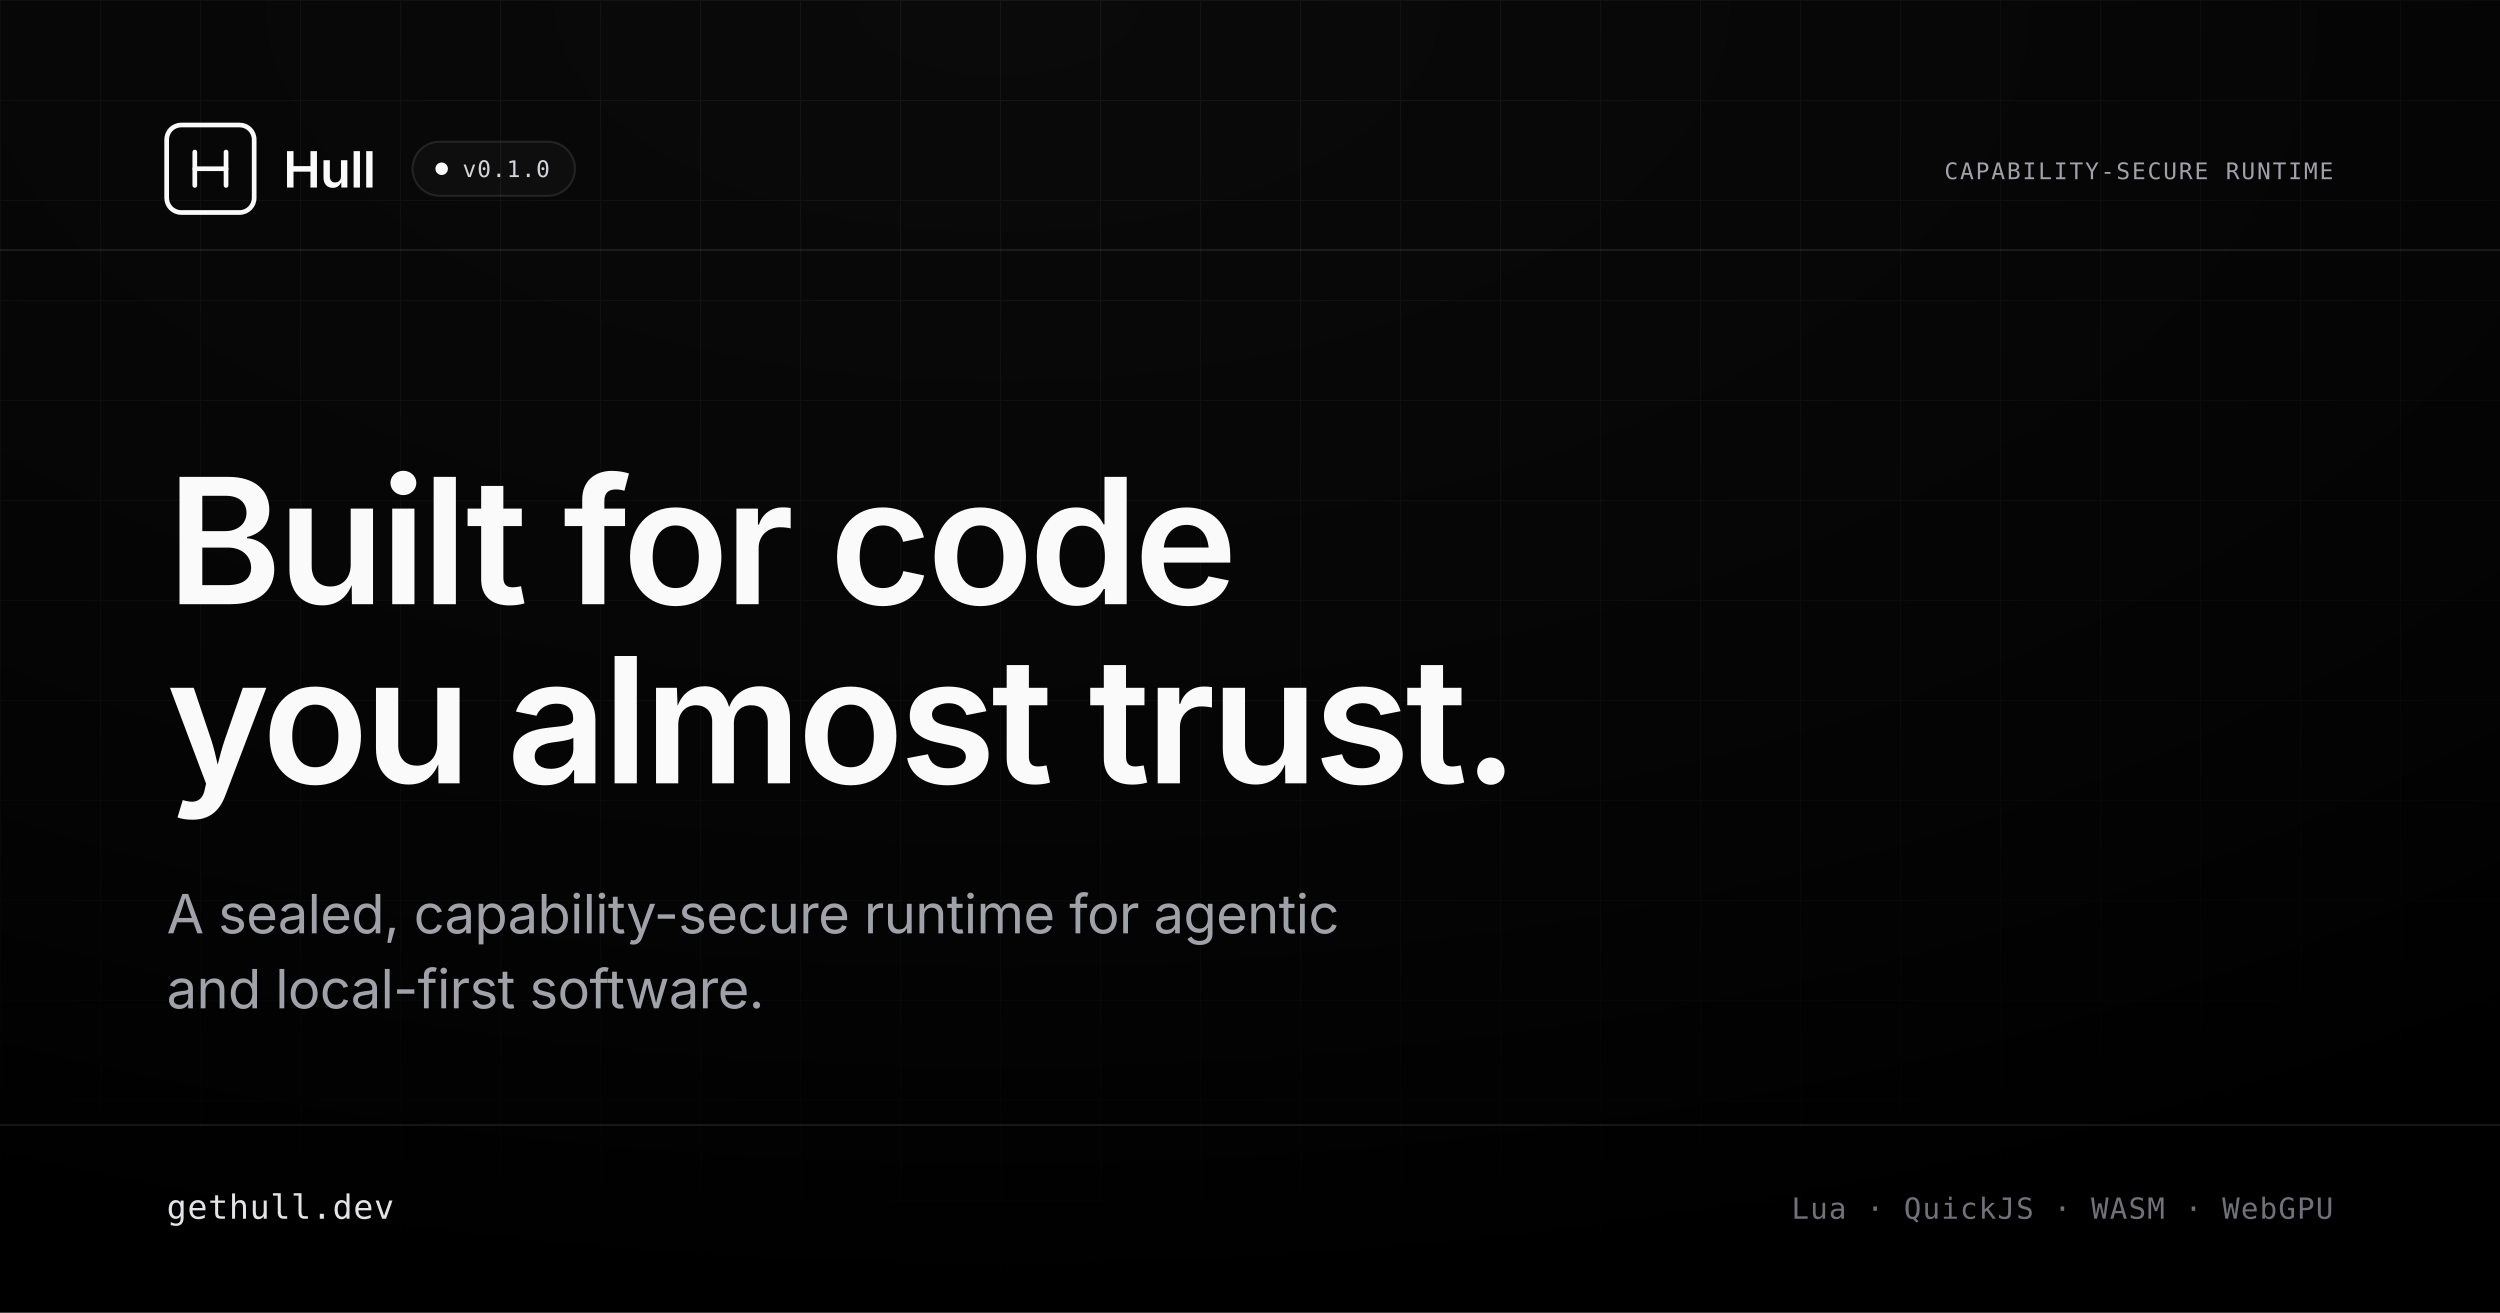
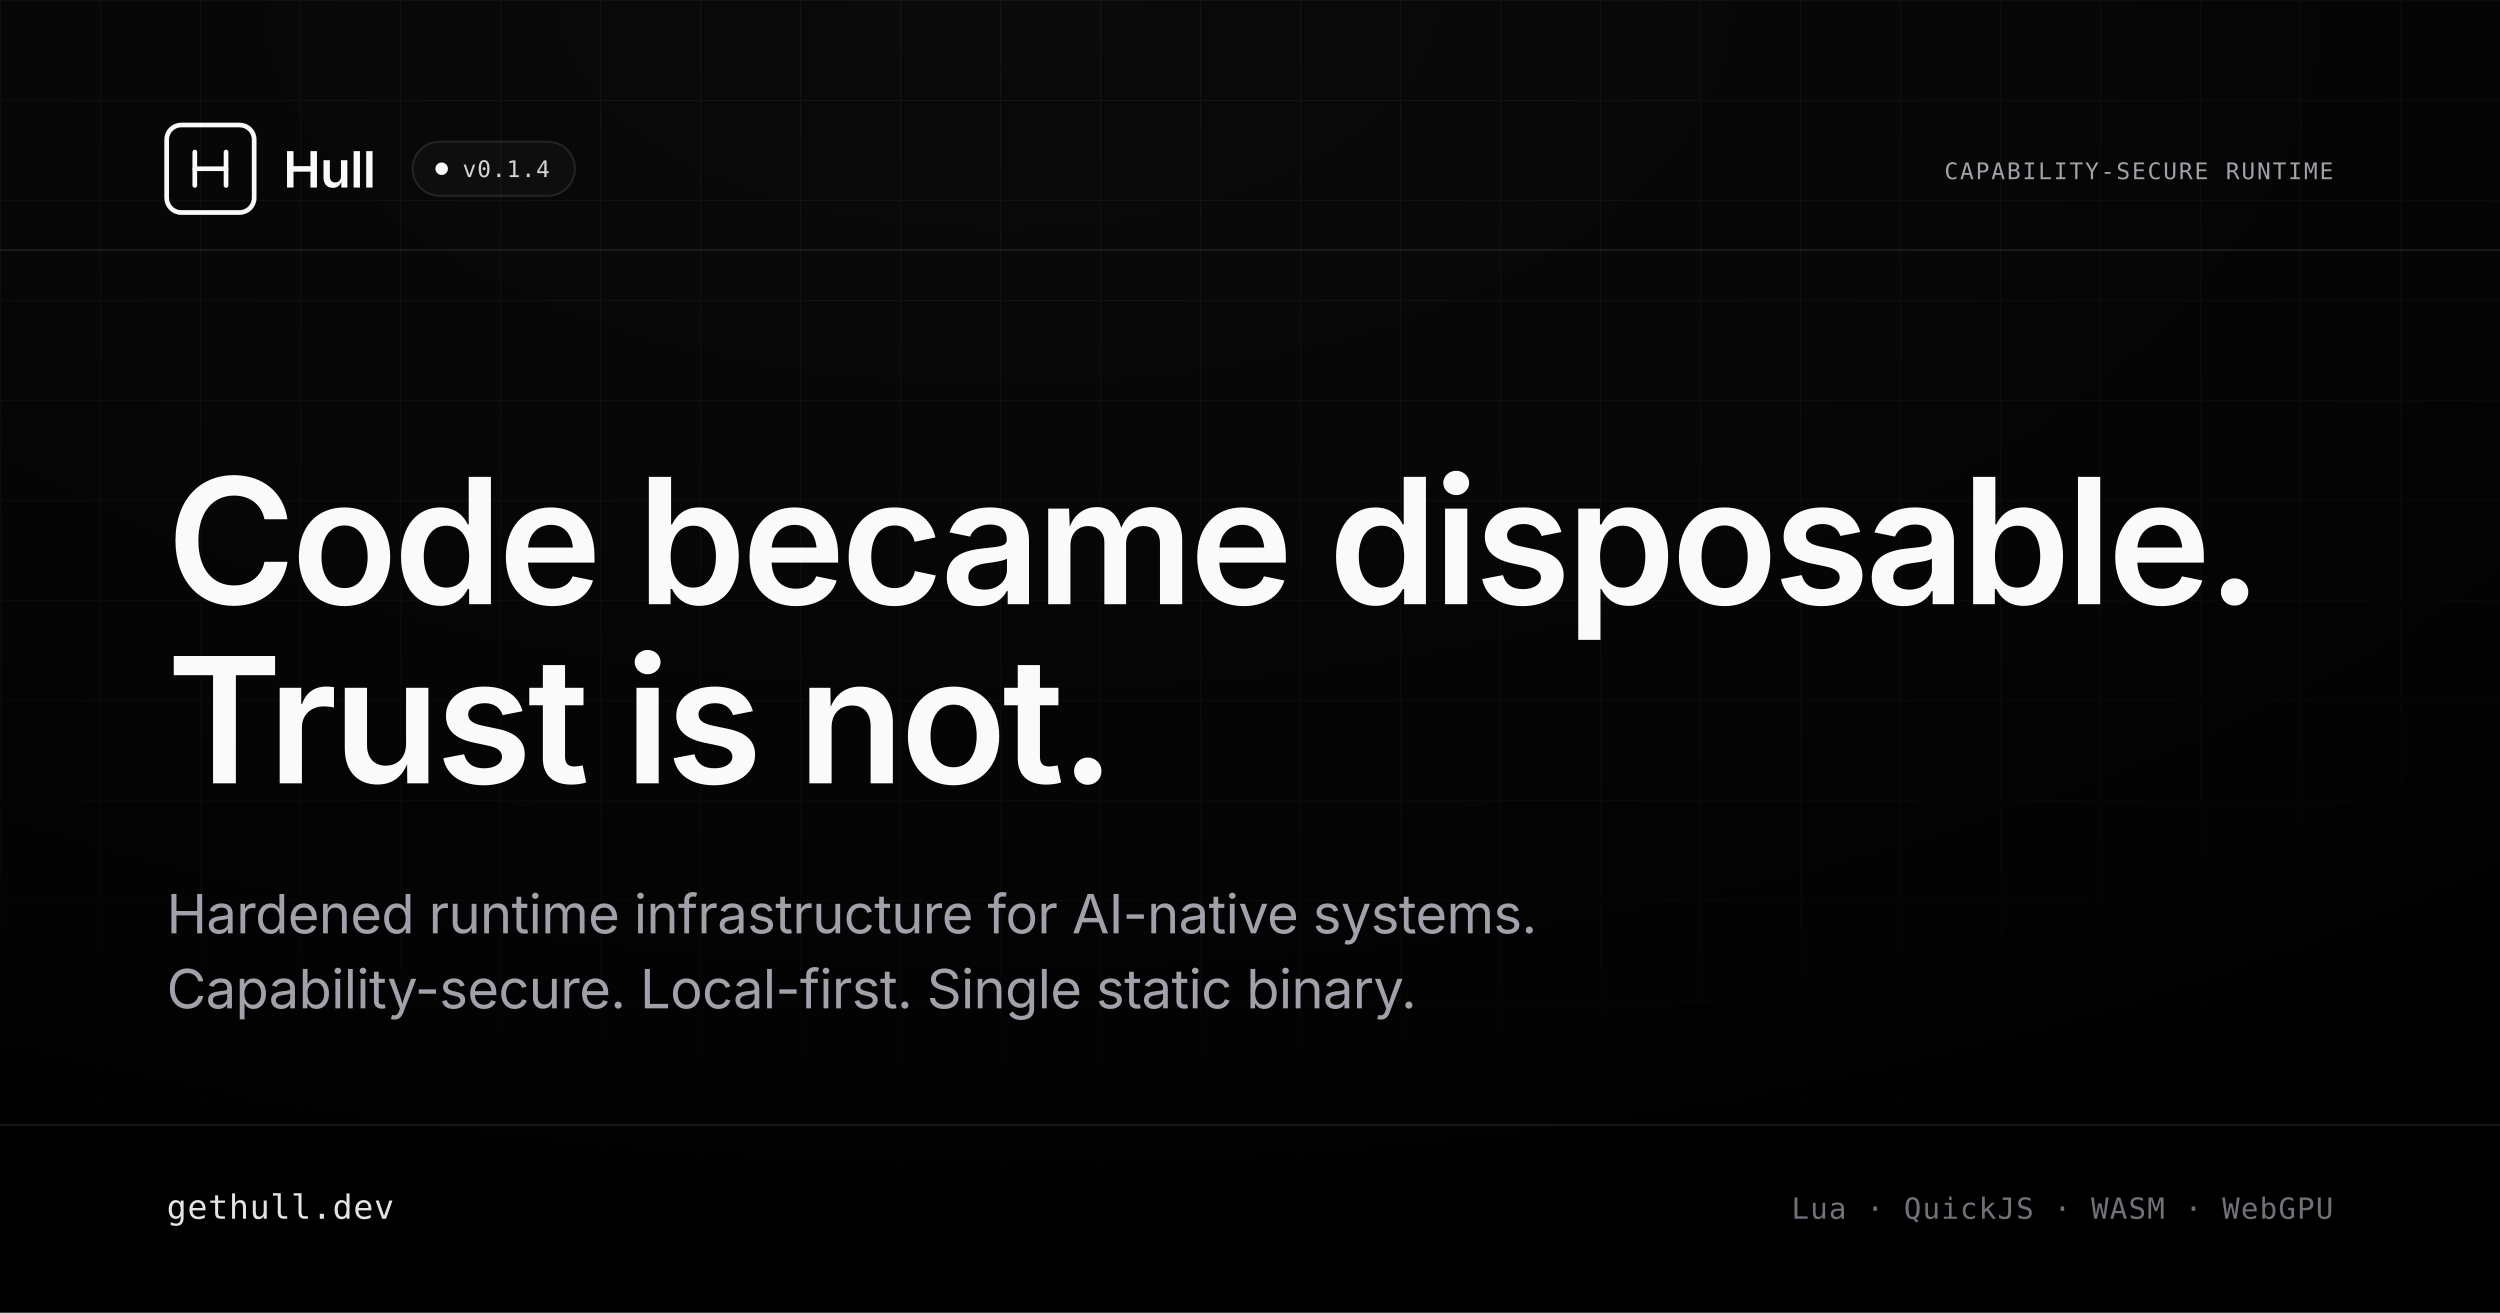
- <svg xmlns="http://www.w3.org/2000/svg" width="1200" height="630" viewBox="0 0 1200 630" role="img" aria-label="Hull. Built for code you almost trust. A sealed, capability-secure runtime.">
+ <svg xmlns="http://www.w3.org/2000/svg" width="1200" height="630" viewBox="0 0 1200 630" role="img" aria-label="Hull. Code became disposable. Trust is not. Hardened runtime infrastructure for AI-native systems.">
  <defs>
    <pattern id="grid" width="48" height="48" patternUnits="userSpaceOnUse">
      <path d="M 48 0 L 0 0 0 48" fill="none" stroke="rgba(255,255,255,0.05)" stroke-width="1" />
    </pattern>
    <radialGradient id="fade" cx="40%" cy="0%" r="100%">
      <stop offset="0%" stop-color="#000" stop-opacity="0.0" />
      <stop offset="70%" stop-color="#000" stop-opacity="0.6" />
      <stop offset="100%" stop-color="#000" stop-opacity="1" />
    </radialGradient>
  </defs>
  <rect width="1200" height="630" fill="#0a0a0a" />
  <rect width="1200" height="630" fill="url(#grid)" />
  <rect width="1200" height="630" fill="url(#fade)" />
  <line x1="0" y1="120" x2="1200" y2="120" stroke="rgba(255,255,255,0.08)" stroke-width="1" />
  <g transform="translate(80, 60)">
    <g stroke="#fafafa" stroke-width="2.25" fill="none" stroke-linecap="round" stroke-linejoin="round">
      <rect x="0" y="0" width="42" height="42" rx="7" />
      <line x1="13.5" y1="13" x2="13.5" y2="29" />
      <line x1="28.5" y1="13" x2="28.5" y2="29" />
      <line x1="13.5" y1="21" x2="28.5" y2="21" />
    </g>
    <text x="56" y="30" font-family="Inter, -apple-system, BlinkMacSystemFont, system-ui, sans-serif" font-size="24" font-weight="600" fill="#fafafa" letter-spacing="-0.01em">Hull</text>
    <g transform="translate(118, 8)">
      <rect width="78" height="26" rx="13" fill="rgba(255,255,255,0.025)" stroke="rgba(255,255,255,0.10)" />
      <circle cx="14" cy="13" r="3" fill="#fafafa" />
-       <text x="24" y="17" font-family="ui-monospace, 'SF Mono', Menlo, Monaco, monospace" font-size="11" fill="#d4d4d8" letter-spacing="0.04em">v0.1.0</text>
+       <text x="24" y="17" font-family="ui-monospace, 'SF Mono', Menlo, Monaco, monospace" font-size="11" fill="#d4d4d8" letter-spacing="0.04em">v0.1.4</text>
    </g>
  </g>
  <g transform="translate(1120, 86)" text-anchor="end">
    <text font-family="ui-monospace, 'SF Mono', Menlo, Monaco, monospace" font-size="11" fill="#a1a1aa" letter-spacing="0.08em" text-transform="uppercase">CAPABILITY-SECURE RUNTIME</text>
  </g>
-   <text x="80" y="290" font-family="Inter, -apple-system, BlinkMacSystemFont, system-ui, sans-serif" font-size="84" font-weight="600" fill="#fafafa" letter-spacing="-0.025em">Built for code</text>
-   <text x="80" y="376" font-family="Inter, -apple-system, BlinkMacSystemFont, system-ui, sans-serif" font-size="84" font-weight="600" fill="#fafafa" letter-spacing="-0.025em">you almost trust.</text>
-   <text x="80" y="448" font-family="Inter, -apple-system, BlinkMacSystemFont, system-ui, sans-serif" font-size="26" fill="#a1a1aa" letter-spacing="-0.01em">A sealed, capability-secure runtime for agentic</text>
-   <text x="80" y="484" font-family="Inter, -apple-system, BlinkMacSystemFont, system-ui, sans-serif" font-size="26" fill="#a1a1aa" letter-spacing="-0.01em">and local-first software.</text>
+   <text x="80" y="290" font-family="Inter, -apple-system, BlinkMacSystemFont, system-ui, sans-serif" font-size="84" font-weight="600" fill="#fafafa" letter-spacing="-0.025em">Code became disposable.</text>
+   <text x="80" y="376" font-family="Inter, -apple-system, BlinkMacSystemFont, system-ui, sans-serif" font-size="84" font-weight="600" fill="#fafafa" letter-spacing="-0.025em">Trust is not.</text>
+   <text x="80" y="448" font-family="Inter, -apple-system, BlinkMacSystemFont, system-ui, sans-serif" font-size="26" fill="#a1a1aa" letter-spacing="-0.01em">Hardened runtime infrastructure for AI-native systems.</text>
+   <text x="80" y="484" font-family="Inter, -apple-system, BlinkMacSystemFont, system-ui, sans-serif" font-size="26" fill="#a1a1aa" letter-spacing="-0.01em">Capability-secure. Local-first. Single static binary.</text>
  <line x1="0" y1="540" x2="1200" y2="540" stroke="rgba(255,255,255,0.08)" stroke-width="1" />
  <g transform="translate(80, 585)">
    <text font-family="ui-monospace, 'SF Mono', Menlo, Monaco, monospace" font-size="16" fill="#e4e4e7" letter-spacing="0.02em">gethull.dev</text>
  </g>
  <g transform="translate(1120, 585)" text-anchor="end">
    <text font-family="ui-monospace, 'SF Mono', Menlo, Monaco, monospace" font-size="14" fill="#71717a" letter-spacing="0.04em">Lua · QuickJS · WASM · WebGPU</text>
  </g>
</svg>
